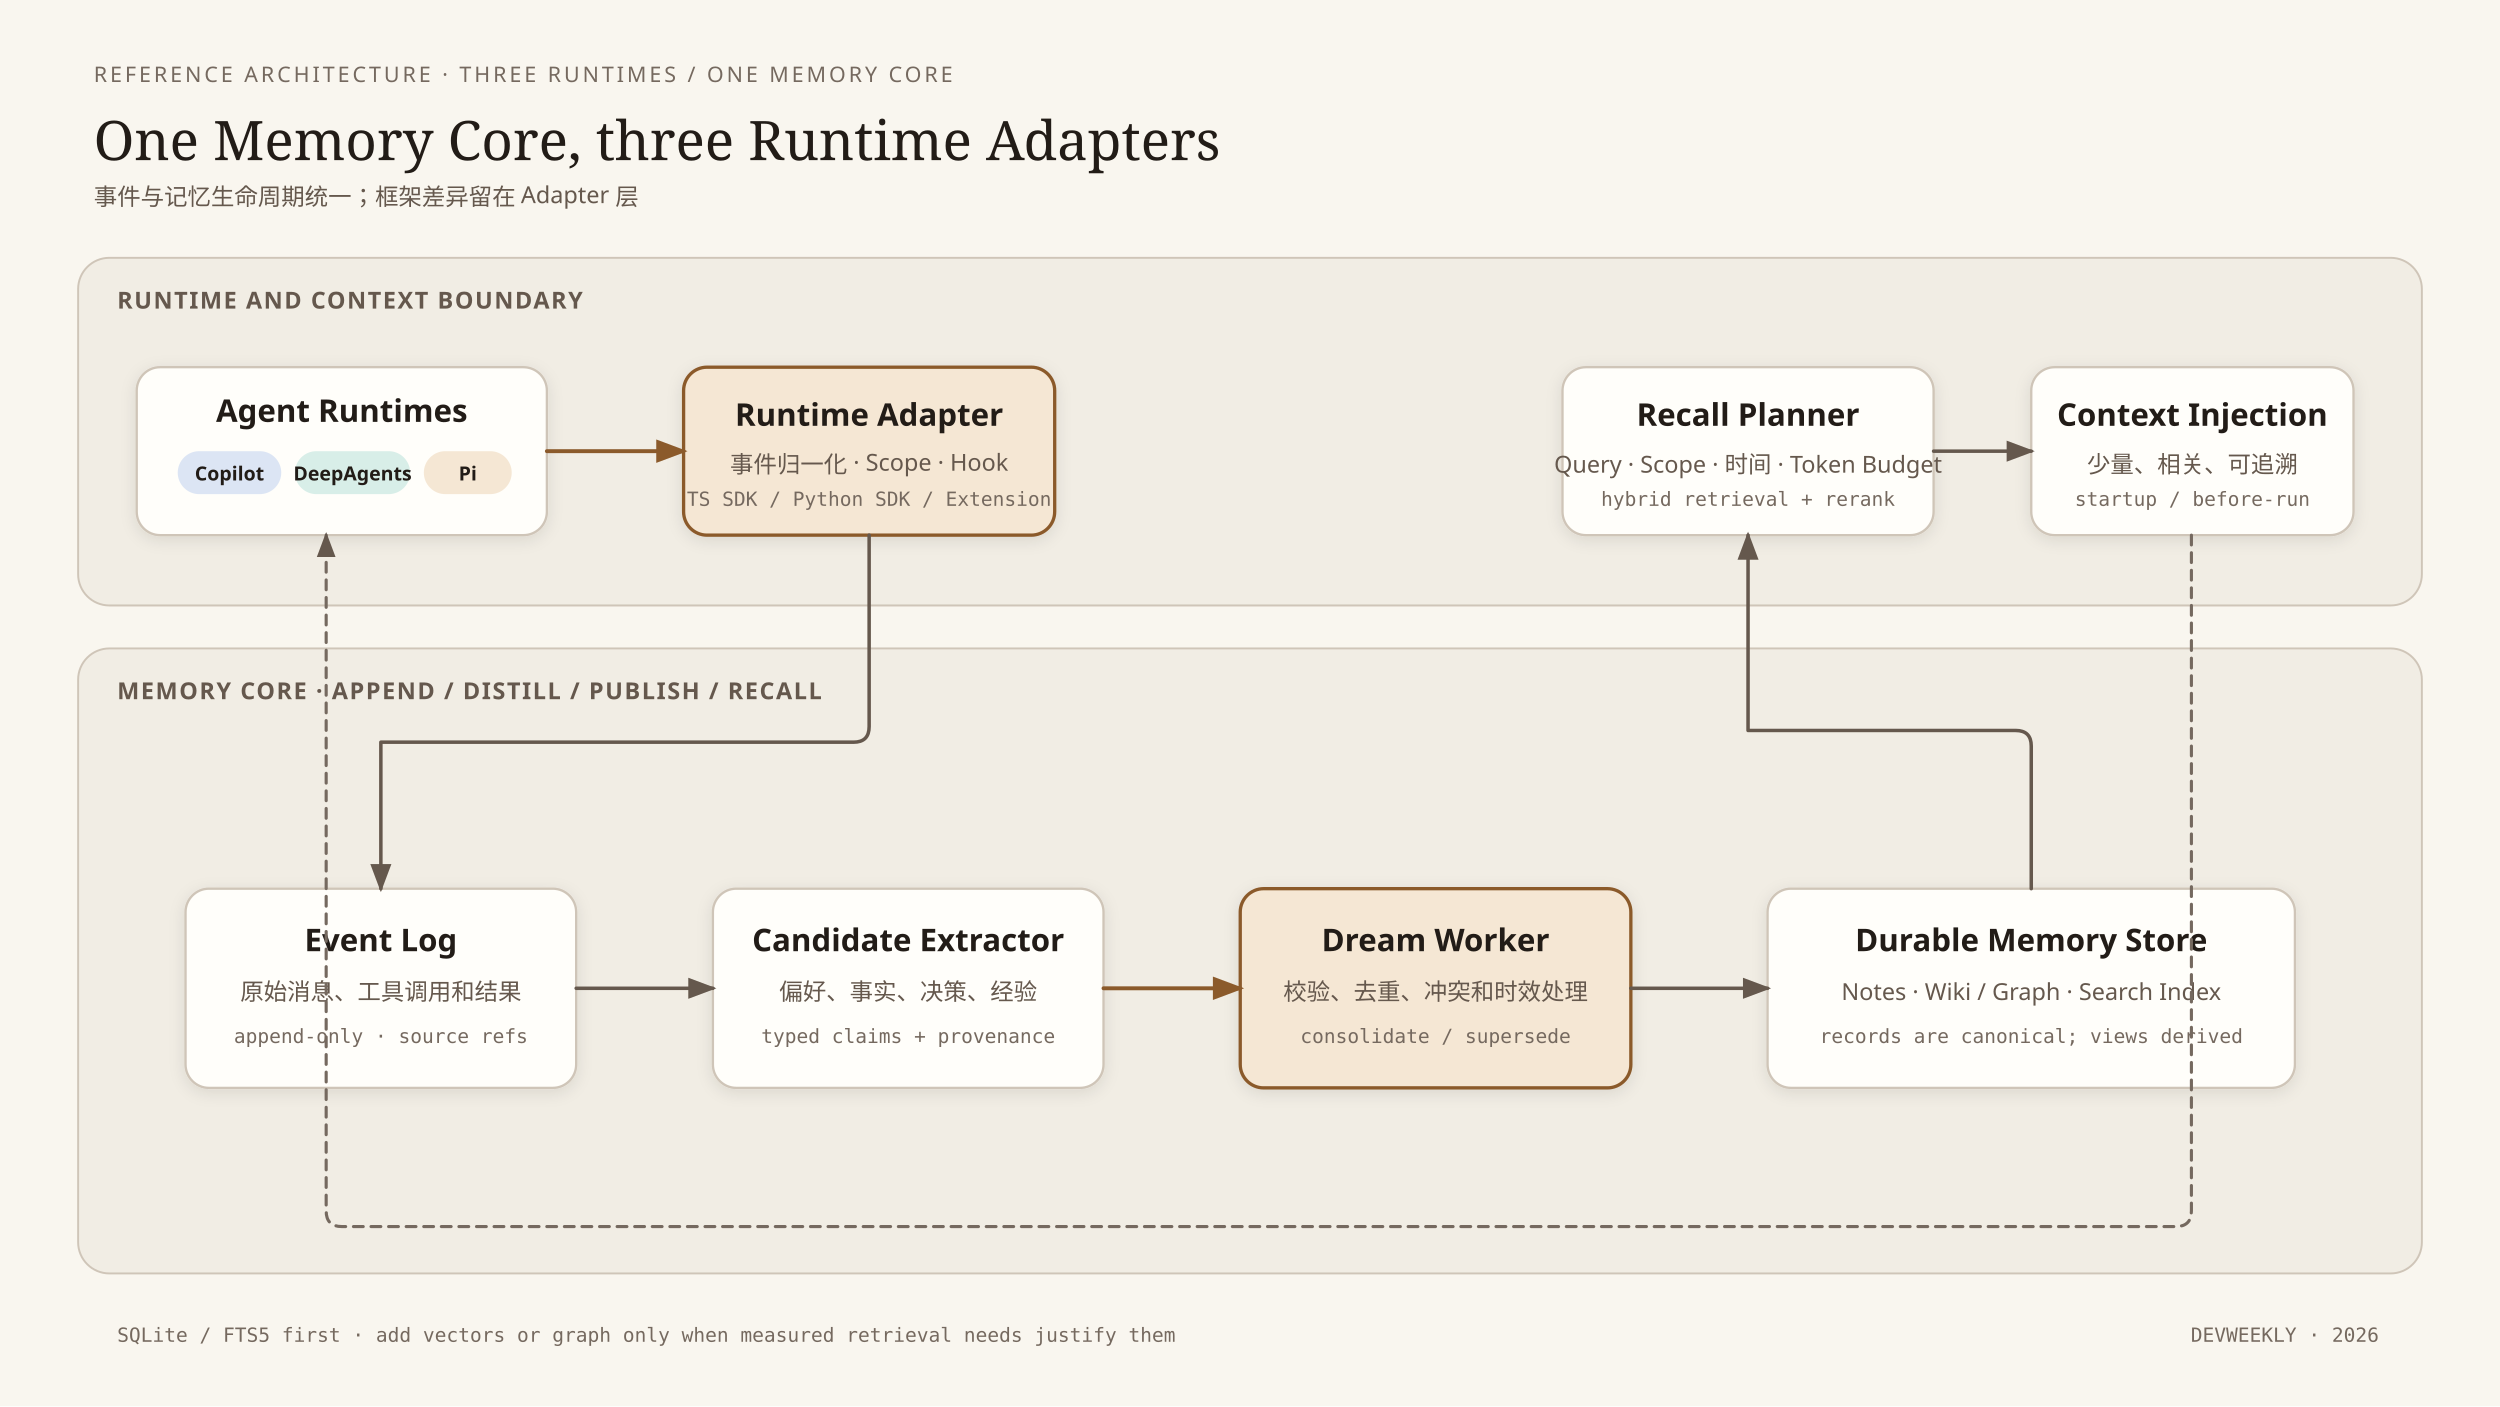
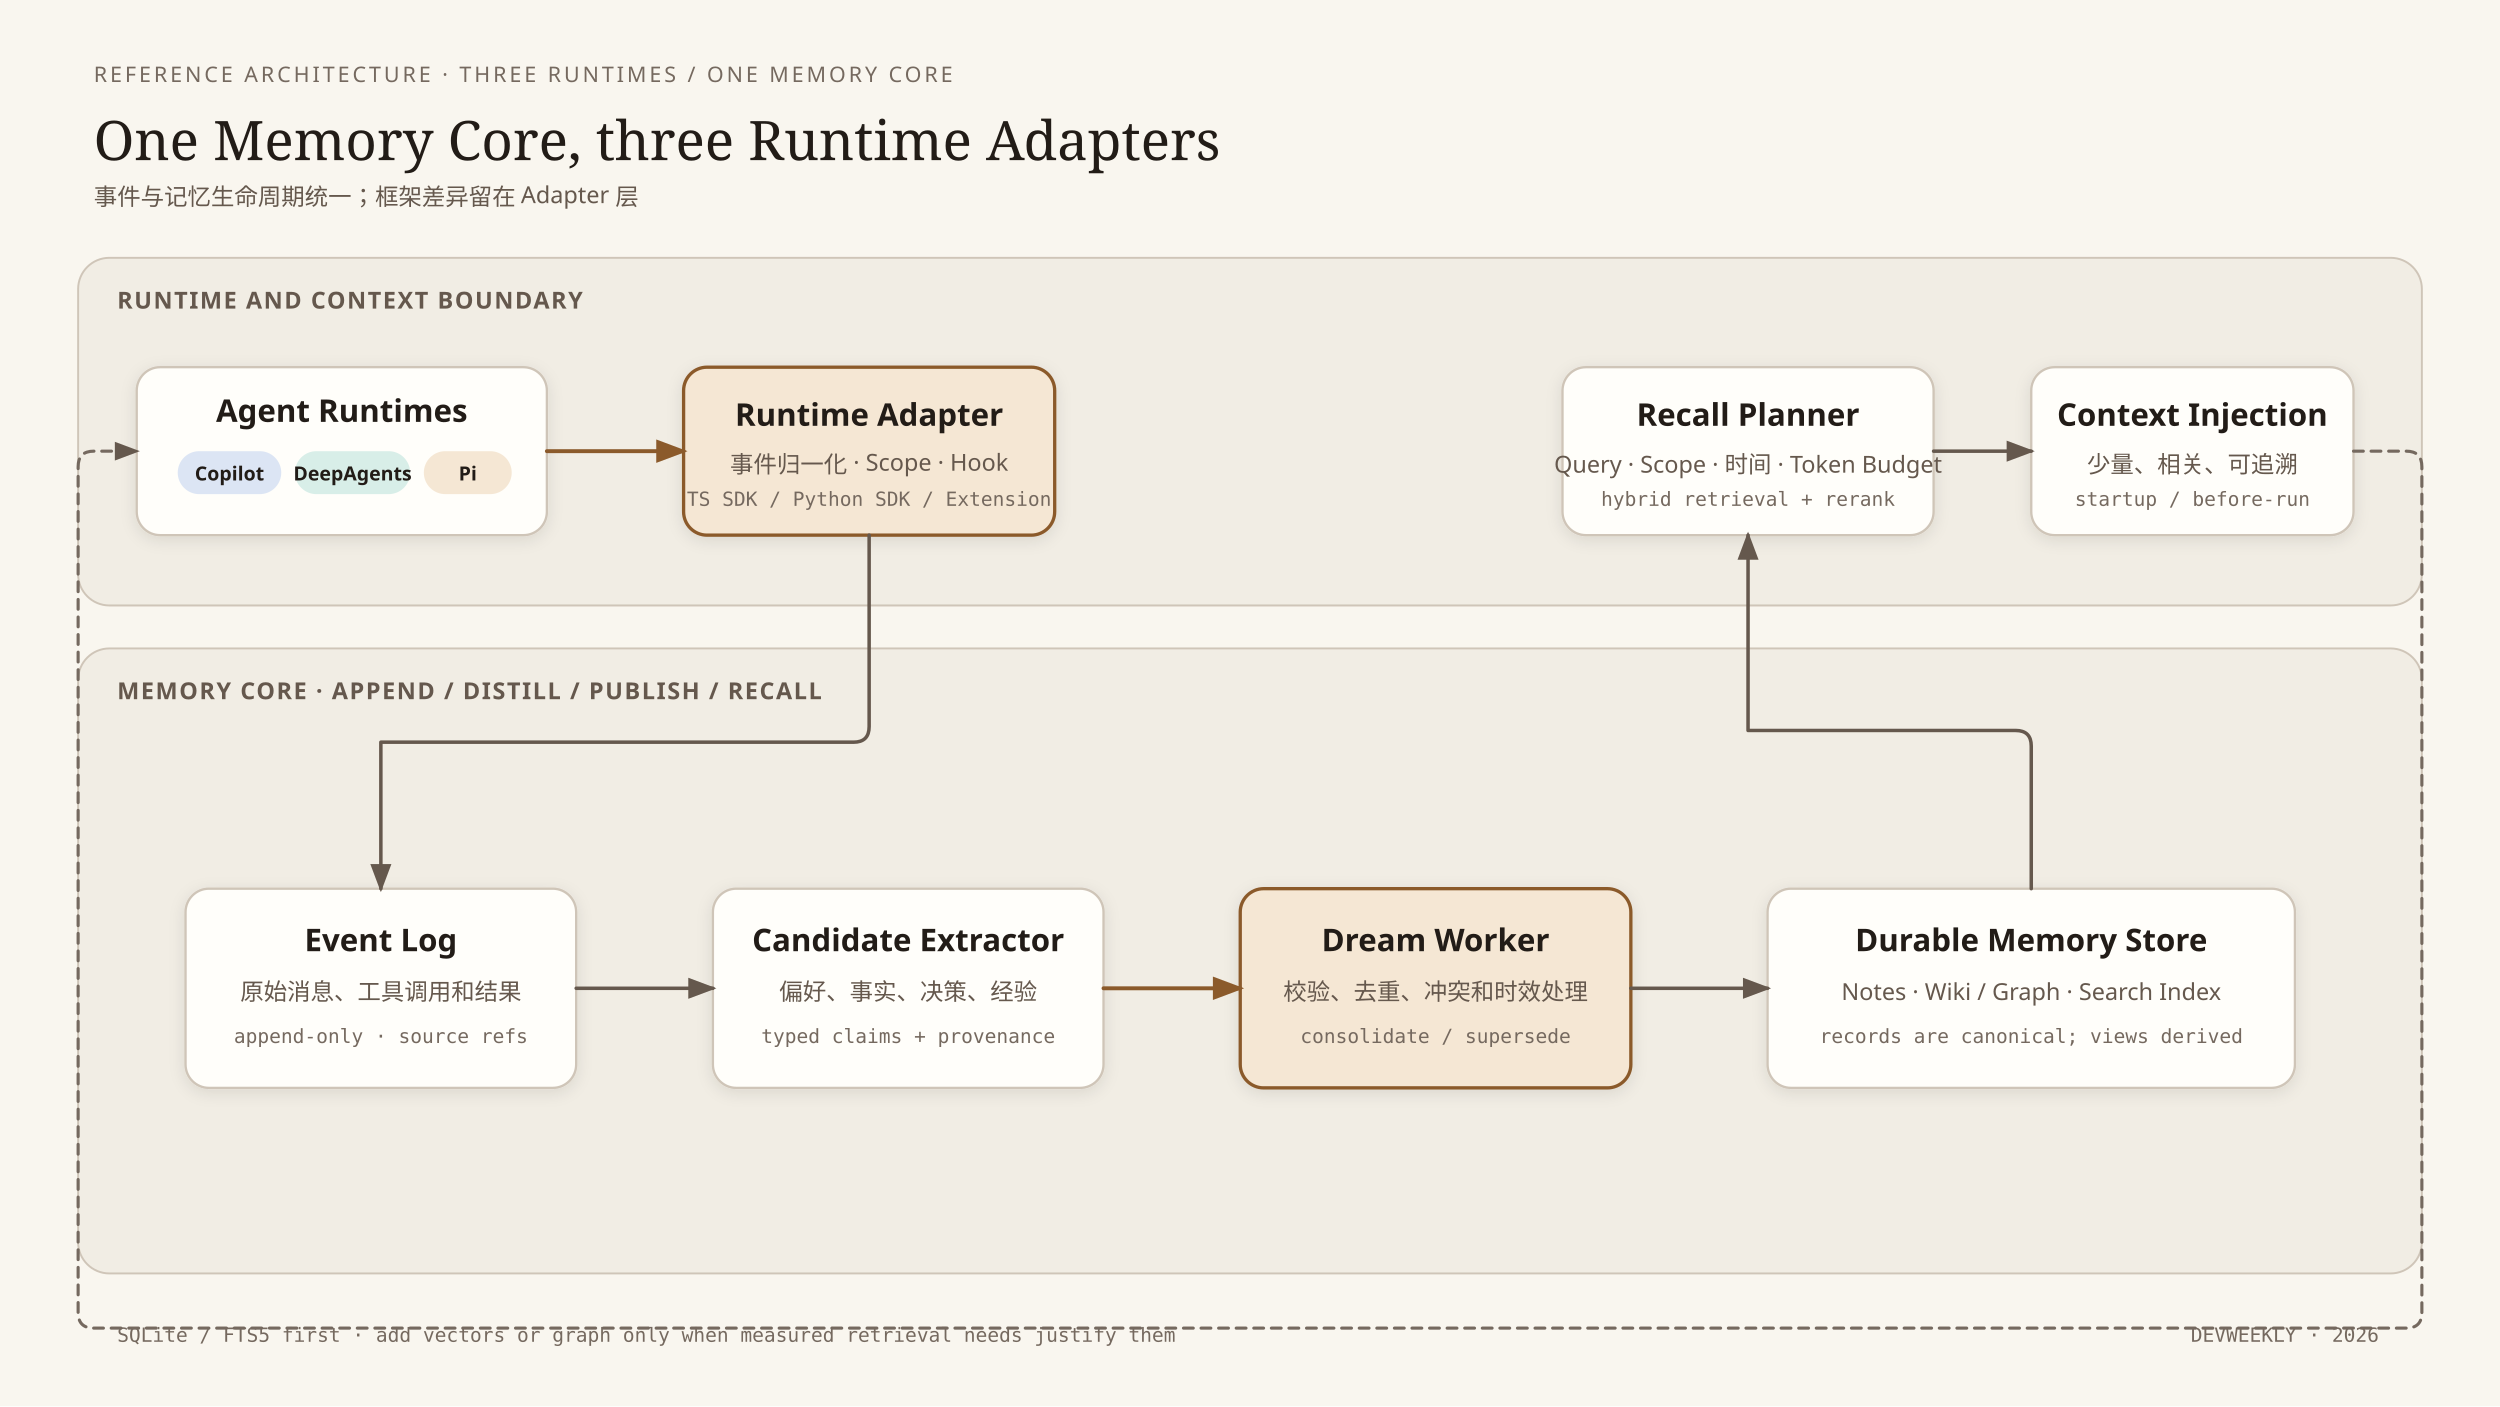
<svg xmlns="http://www.w3.org/2000/svg" width="1280" height="720" viewBox="0 0 1280 720" role="img" aria-labelledby="agent-memory-architecture-title agent-memory-architecture-desc">
  <defs>
    <filter id="agent-memory-node-shadow" x="-12%" y="-12%" width="124%" height="140%" color-interpolation-filters="sRGB">
      <feDropShadow dx="0" dy="2" stdDeviation="4" flood-color="#221C17" flood-opacity="0.10" />
    </filter>
    <marker id="agent-memory-arrow" markerWidth="8" markerHeight="6" refX="7" refY="3" orient="auto">
      <polygon points="0 0, 8 3, 0 6" fill="#65584D" />
    </marker>
    <marker id="agent-memory-arrow-accent" markerWidth="8" markerHeight="6" refX="7" refY="3" orient="auto">
      <polygon points="0 0, 8 3, 0 6" fill="#8B5A2B" />
    </marker>
    <marker id="agent-memory-arrow-link" markerWidth="8" markerHeight="6" refX="7" refY="3" orient="auto">
      <polygon points="0 0, 8 3, 0 6" fill="#8B5A2B" />
    </marker>
  </defs>
  <style>
    .eyebrow{font-family:'Geist Mono','Noto Sans SC',sans-serif;font-size:11px;letter-spacing:1.5px;fill:#75695F}
    .headline{font-family:'Instrument Serif','Noto Serif SC',serif;font-size:28px;fill:#221C17}
    .lane-title{font-family:'Geist','Noto Sans SC',sans-serif;font-size:12px;font-weight:600;fill:#65584D;letter-spacing:.8px}
    .node-title{font-family:'Geist','Noto Sans SC',sans-serif;font-size:16px;font-weight:600;fill:#221C17}
    .node-sub{font-family:'Geist','Noto Sans SC',sans-serif;font-size:12px;fill:#65584D}
    .tech{font-family:'Geist Mono','Noto Sans SC',monospace;font-size:10px;fill:#75695F}
    .lane{fill:#F1EDE4;stroke:#CFC5B8;stroke-width:1}
    .card{fill:#FFFEFA;stroke:#CFC5B8;stroke-width:1.2;filter:url(#agent-memory-node-shadow)}
    .focal{fill:#F5E7D4;stroke:#8B5A2B;stroke-width:1.7;filter:url(#agent-memory-node-shadow)}
    .arrow{fill:none;stroke:#65584D;stroke-width:1.8;stroke-linecap:round;stroke-linejoin:round;marker-end:url(#agent-memory-arrow)}
    .accent-arrow{fill:none;stroke:#8B5A2B;stroke-width:2;stroke-linecap:round;stroke-linejoin:round;marker-end:url(#agent-memory-arrow-accent)}
    .async-arrow{fill:none;stroke:#75695F;stroke-width:1.6;stroke-dasharray:5 4;stroke-linecap:round;stroke-linejoin:round;marker-end:url(#agent-memory-arrow)}
    .chip-blue{fill:#DCE5F4}
    .chip-green{fill:#D8EEE8}
    .chip-amber{fill:#F5E7D4}
    .chip-text{font-family:'Geist','Noto Sans SC',sans-serif;font-size:10px;font-weight:600;fill:#221C17}
  </style>
  <rect width="1280" height="720" fill="#F9F6EF" />
  <text x="48" y="42" class="eyebrow">REFERENCE ARCHITECTURE · THREE RUNTIMES / ONE MEMORY CORE</text>
  <text x="48" y="82" class="headline">One Memory Core, three Runtime Adapters</text>
  <text x="48" y="105" class="node-sub">事件与记忆生命周期统一；框架差异留在 Adapter 层</text>
  <rect x="40" y="132" width="1200" height="178" rx="16" class="lane" />
  <text x="60" y="158" class="lane-title">RUNTIME AND CONTEXT BOUNDARY</text>
  <rect x="70" y="188" width="210" height="86" rx="12" class="card" />
  <text x="175" y="216" text-anchor="middle" class="node-title">Agent Runtimes</text>
  <rect x="91" y="231" width="53" height="22" rx="11" class="chip-blue" />
  <text x="117.5" y="246" text-anchor="middle" class="chip-text">Copilot</text>
  <rect x="151" y="231" width="59" height="22" rx="11" class="chip-green" />
  <text x="180.5" y="246" text-anchor="middle" class="chip-text">DeepAgents</text>
  <rect x="217" y="231" width="45" height="22" rx="11" class="chip-amber" />
  <text x="239.5" y="246" text-anchor="middle" class="chip-text">Pi</text>
  <rect x="350" y="188" width="190" height="86" rx="12" class="focal" />
  <text x="445" y="218" text-anchor="middle" class="node-title">Runtime Adapter</text>
  <text x="445" y="242" text-anchor="middle" class="node-sub">事件归一化 · Scope · Hook</text>
  <text x="445" y="259" text-anchor="middle" class="tech">TS SDK / Python SDK / Extension</text>
  <rect x="800" y="188" width="190" height="86" rx="12" class="card" />
  <text x="895" y="218" text-anchor="middle" class="node-title">Recall Planner</text>
  <text x="895" y="242" text-anchor="middle" class="node-sub">Query · Scope · 时间 · Token Budget</text>
  <text x="895" y="259" text-anchor="middle" class="tech">hybrid retrieval + rerank</text>
  <rect x="1040" y="188" width="165" height="86" rx="12" class="card" />
  <text x="1122.5" y="218" text-anchor="middle" class="node-title">Context Injection</text>
  <text x="1122.5" y="242" text-anchor="middle" class="node-sub">少量、相关、可追溯</text>
  <text x="1122.5" y="259" text-anchor="middle" class="tech">startup / before-run</text>
  <rect x="40" y="332" width="1200" height="320" rx="16" class="lane" />
  <text x="60" y="358" class="lane-title">MEMORY CORE · APPEND / DISTILL / PUBLISH / RECALL</text>
  <rect x="95" y="455" width="200" height="102" rx="12" class="card" />
  <text x="195" y="487" text-anchor="middle" class="node-title">Event Log</text>
  <text x="195" y="512" text-anchor="middle" class="node-sub">原始消息、工具调用和结果</text>
  <text x="195" y="534" text-anchor="middle" class="tech">append-only · source refs</text>
  <rect x="365" y="455" width="200" height="102" rx="12" class="card" />
  <text x="465" y="487" text-anchor="middle" class="node-title">Candidate Extractor</text>
  <text x="465" y="512" text-anchor="middle" class="node-sub">偏好、事实、决策、经验</text>
  <text x="465" y="534" text-anchor="middle" class="tech">typed claims + provenance</text>
  <rect x="635" y="455" width="200" height="102" rx="12" class="focal" />
  <text x="735" y="487" text-anchor="middle" class="node-title">Dream Worker</text>
  <text x="735" y="512" text-anchor="middle" class="node-sub">校验、去重、冲突和时效处理</text>
  <text x="735" y="534" text-anchor="middle" class="tech">consolidate / supersede</text>
  <rect x="905" y="455" width="270" height="102" rx="12" class="card" />
  <text x="1040" y="487" text-anchor="middle" class="node-title">Durable Memory Store</text>
  <text x="1040" y="512" text-anchor="middle" class="node-sub">Notes · Wiki / Graph · Search Index</text>
  <text x="1040" y="534" text-anchor="middle" class="tech">records are canonical; views derived</text>
  <path d="M280 231 H350" class="accent-arrow" />
  <path d="M445 274 V372 Q445 380 437 380 H195 V455" class="arrow" />
  <path d="M295 506 H365" class="arrow" />
  <path d="M565 506 H635" class="accent-arrow" />
  <path d="M835 506 H905" class="arrow" />
  <path d="M1040 455 V382 Q1040 374 1032 374 H895 V274" class="arrow" />
  <path d="M990 231 H1040" class="arrow" />
-   <path d="M1122 274 V620 Q1122 628 1114 628 H175 Q167 628 167 620 V274" class="async-arrow" />
+   <path d="M1205 231 H1232 Q1240 231 1240 239 V672 Q1240 680 1232 680 H48 Q40 680 40 672 V239 Q40 231 48 231 H70" class="async-arrow" />
  <text x="60" y="687" class="tech">SQLite / FTS5 first · add vectors or graph only when measured retrieval needs justify them</text>
  <text x="1218" y="687" text-anchor="end" class="tech">DEVWEEKLY · 2026</text>
</svg>
